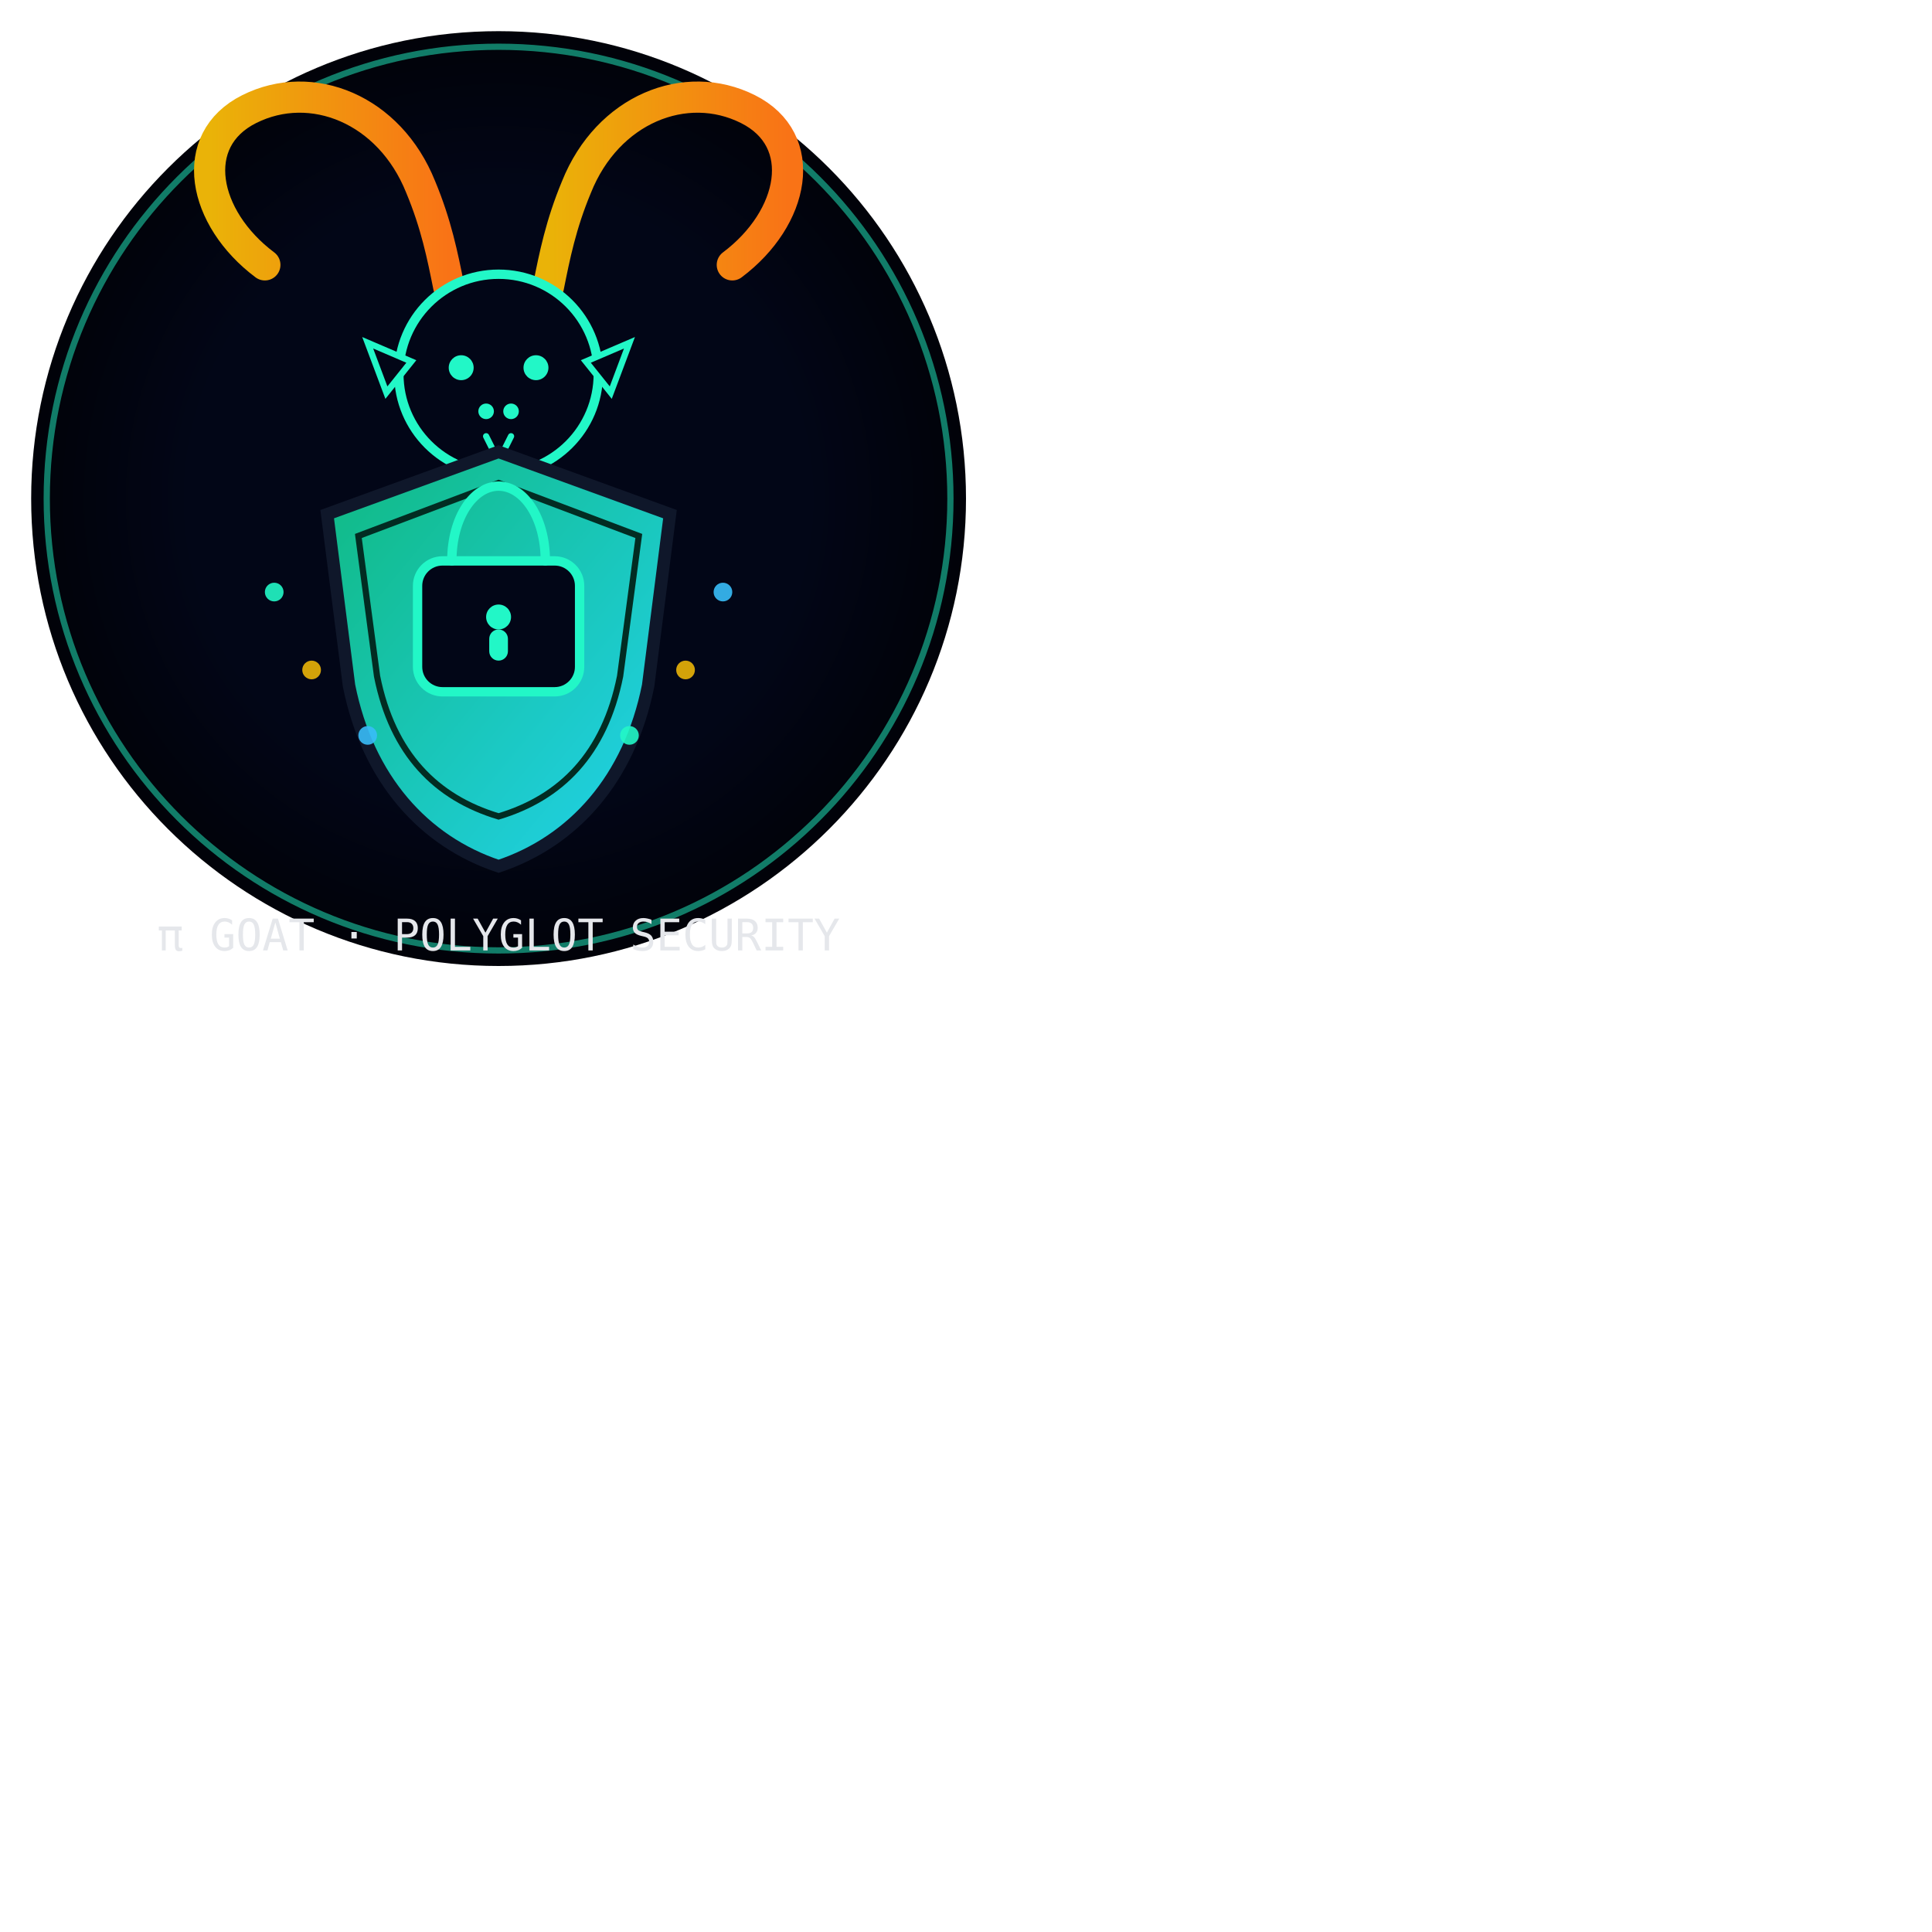
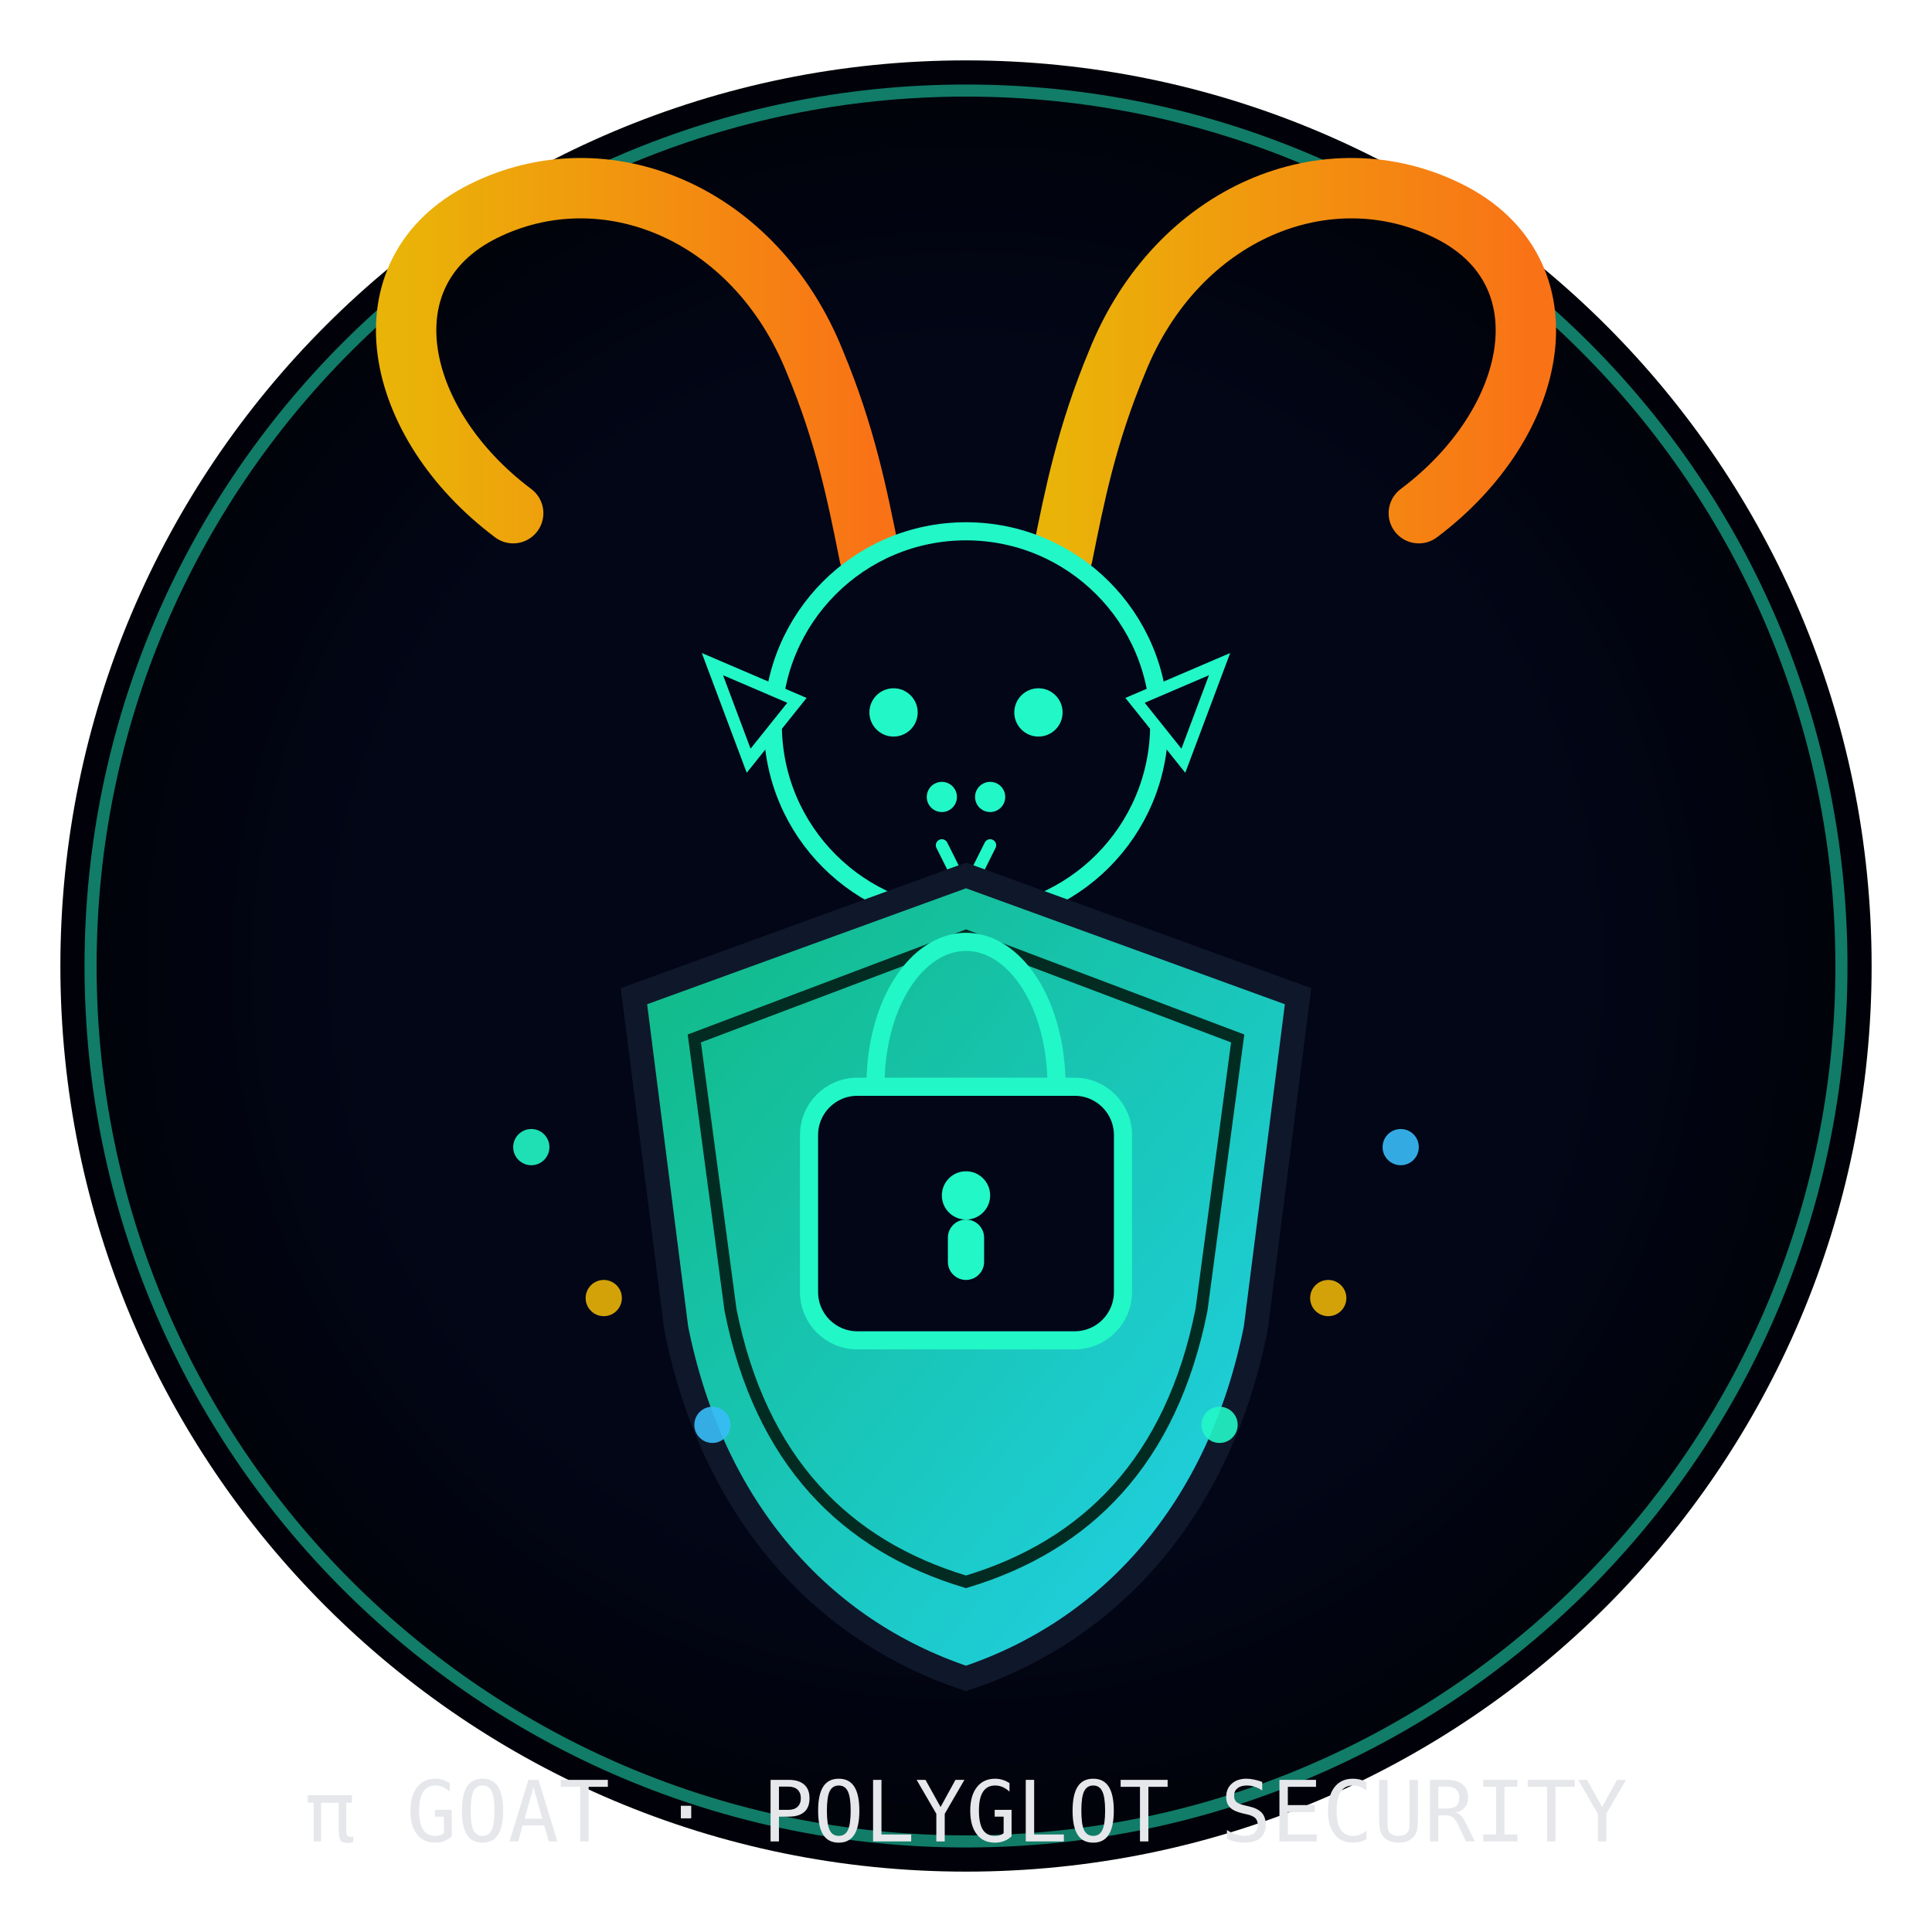
- <svg xmlns="http://www.w3.org/2000/svg" viewBox="0 0 620 620">
+ <svg xmlns="http://www.w3.org/2000/svg" viewBox="0 0 320 320">
  <defs>
    <radialGradient id="bgGrad" cx="50%" cy="50%" r="60%">
      <stop offset="0%" stop-color="#020617" />
      <stop offset="55%" stop-color="#020617" />
      <stop offset="100%" stop-color="#000000" />
    </radialGradient>
    <linearGradient id="shieldGrad" x1="0%" y1="0%" x2="100%" y2="100%">
      <stop offset="0%" stop-color="#10b981" />
      <stop offset="100%" stop-color="#22d3ee" />
    </linearGradient>
    <linearGradient id="hornGrad" x1="0%" y1="0%" x2="100%" y2="0%">
      <stop offset="0%" stop-color="#eab308" />
      <stop offset="100%" stop-color="#f97316" />
    </linearGradient>
  </defs>
  <circle cx="160" cy="160" r="150" fill="url(#bgGrad)" />
  <circle cx="160" cy="160" r="145" fill="none" stroke="#22f7c7" stroke-width="2" stroke-opacity="0.5" />
  <path d="     M 85 85     C 65 70, 60 45, 80 35     C 100 25, 125 35, 135 60     C 140 72, 142 82, 144 92" fill="none" stroke="url(#hornGrad)" stroke-width="10" stroke-linecap="round" stroke-linejoin="round" />
  <path d="     M 235 85     C 255 70, 260 45, 240 35     C 220 25, 195 35, 185 60     C 180 72, 178 82, 176 92" fill="none" stroke="url(#hornGrad)" stroke-width="10" stroke-linecap="round" stroke-linejoin="round" />
  <path d="M 130 90 L 200 90" fill="none" stroke="url(#hornGrad)" stroke-width="10" stroke-linecap="round" />
  <circle cx="160" cy="120" r="32" fill="#020617" stroke="#22f7c7" stroke-width="3" />
  <circle cx="148" cy="118" r="4" fill="#22f7c7" />
  <circle cx="172" cy="118" r="4" fill="#22f7c7" />
  <circle cx="156" cy="132" r="2.5" fill="#22f7c7" />
  <circle cx="164" cy="132" r="2.5" fill="#22f7c7" />
  <path d="M 156 140 L 160 148 L 164 140" fill="none" stroke="#22f7c7" stroke-width="2" stroke-linecap="round" stroke-linejoin="round" />
  <path d="M 132 116 L 118 110 L 124 126 Z" fill="#020617" stroke="#22f7c7" stroke-width="2" />
  <path d="M 188 116 L 202 110 L 196 126 Z" fill="#020617" stroke="#22f7c7" stroke-width="2" />
  <path d="     M 160 145     L 105 165     L 112 220     C 118 250, 136 270, 160 278     C 184 270, 202 250, 208 220     L 215 165 Z" fill="url(#shieldGrad)" stroke="#0f172a" stroke-width="4" />
  <path d="     M 160 155     L 115 172     L 121 217     C 126 242, 140 256, 160 262     C 180 256, 194 242, 199 217     L 205 172 Z" fill="none" stroke="#022c22" stroke-width="2" />
  <rect x="134" y="180" width="52" height="42" rx="8" ry="8" fill="#020617" stroke="#22f7c7" stroke-width="3" />
  <path d="     M 145 180     C 145 166, 152 156, 160 156     C 168 156, 175 166, 175 180" fill="none" stroke="#22f7c7" stroke-width="3" stroke-linecap="round" />
  <circle cx="160" cy="198" r="4" fill="#22f7c7" />
  <rect x="157" y="202" width="6" height="10" rx="3" fill="#22f7c7" />
  <g opacity="0.9">
    <circle cx="88" cy="190" r="3" fill="#22f7c7" />
    <circle cx="100" cy="215" r="3" fill="#eab308" />
    <circle cx="118" cy="236" r="3" fill="#38bdf8" />
    <circle cx="202" cy="236" r="3" fill="#22f7c7" />
    <circle cx="220" cy="215" r="3" fill="#eab308" />
    <circle cx="232" cy="190" r="3" fill="#38bdf8" />
  </g>
  <text x="160" y="305" text-anchor="middle" fill="#e5e7eb" font-family="Consolas, Menlo, monospace" font-size="14">
    π GOAT · POLYGLOT SECURITY
  </text>
</svg>
